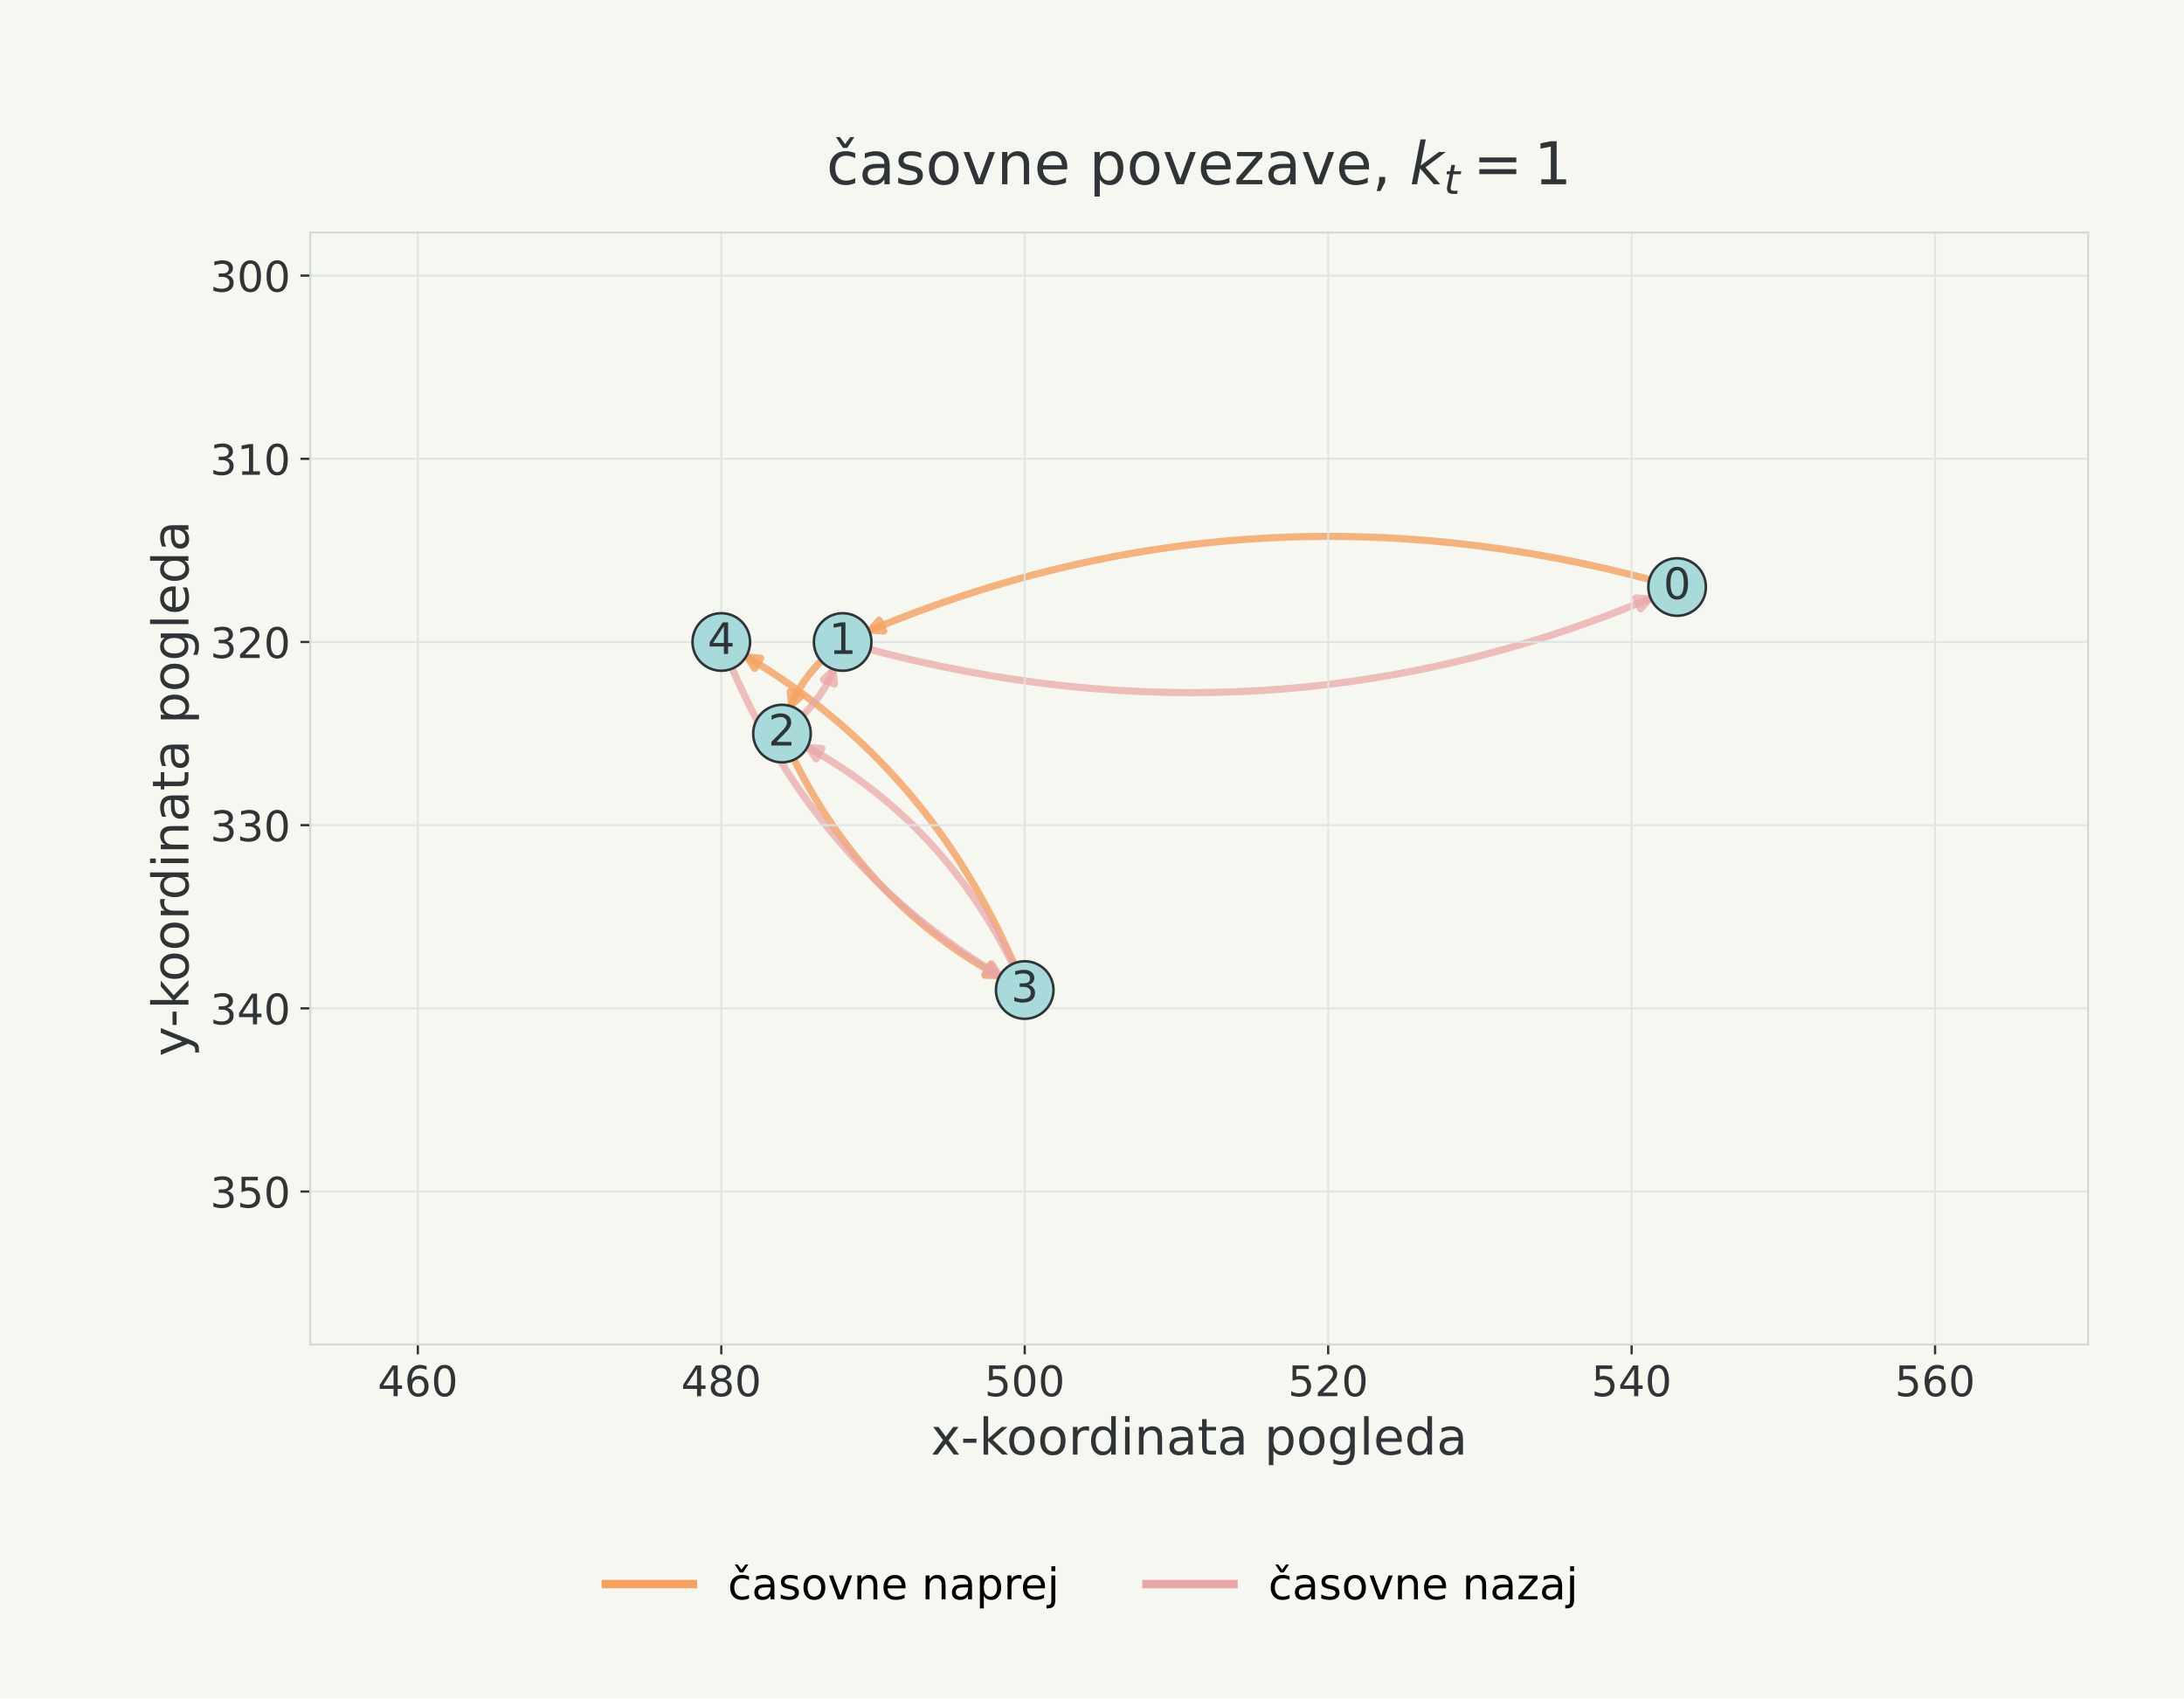
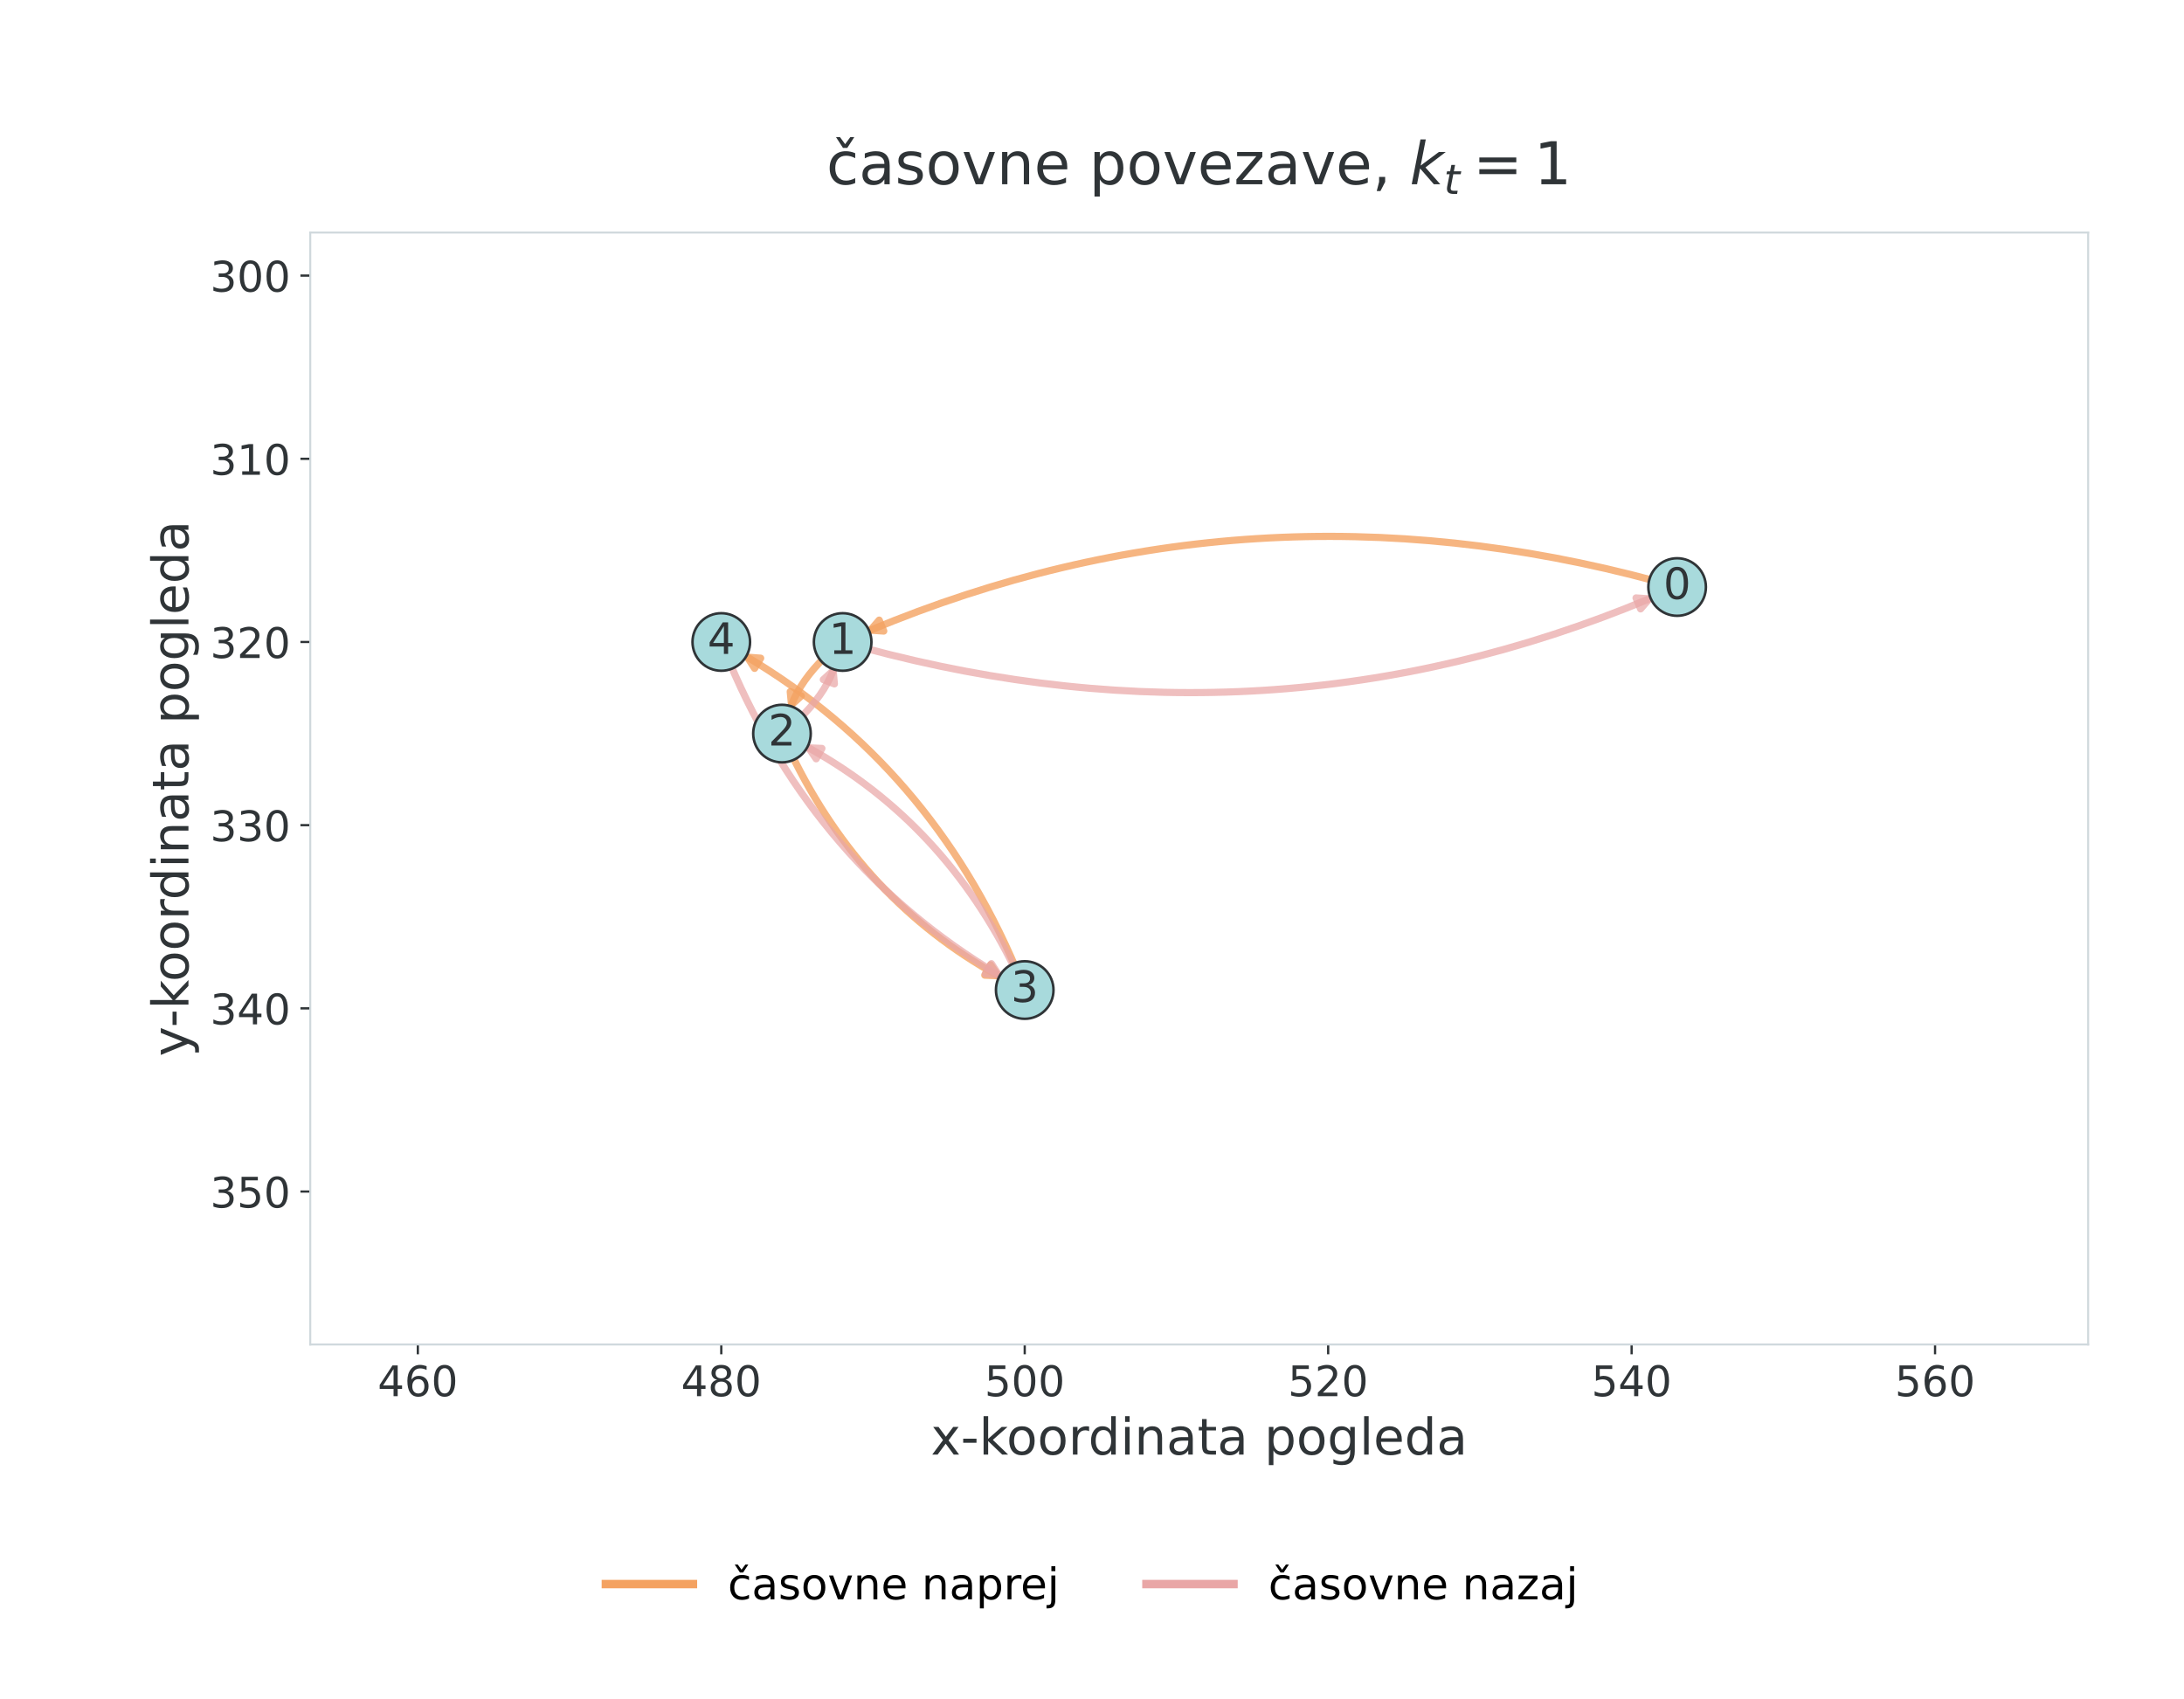
<svg xmlns="http://www.w3.org/2000/svg" xmlns:xlink="http://www.w3.org/1999/xlink" width="777.6pt" height="604.8pt" viewBox="0 0 777.6 604.8" version="1.1">
  <defs>
    <style type="text/css">*{stroke-linejoin: round; stroke-linecap: butt}</style>
  </defs>
  <g id="figure_1">
    <g id="patch_1">
-       <path d="M 0 604.8  L 777.6 604.8  L 777.6 0  L 0 0  z " style="fill: #f7f7f2" />
+       <path d="M 0 604.8  L 777.6 604.8  L 777.6 0  L 0 0  L 0 604.8  z " style="fill: none" />
    </g>
    <g id="axes_1">
      <g id="patch_2">
-         <path d="M 110.468 478.744  L 743.472 478.744  L 743.472 82.808  L 110.468 82.808  z " style="fill: #f7f7f2" />
+         <path d="M 110.468 478.744  L 743.472 478.744  L 743.472 82.808  L 110.468 82.808  L 110.468 478.744  z " style="fill: none" />
      </g>
      <g id="patch_3">
-         <path d="M 589.502 206.899  Q 445.227 167.947 309.945 224.385  " clip-path="url(#p583d70416a)" style="fill: none; opacity: 0.8; stroke: #f4a261; stroke-width: 2.556; stroke-linecap: round" />
-         <path d="M 314.656 224.708  L 309.945 224.385  L 313.03 220.81  z " clip-path="url(#p583d70416a)" style="fill: #f4a261; opacity: 0.8; stroke: #f4a261; stroke-width: 2.556; stroke-linecap: round" />
+         <path d="M 589.502 206.899  Q 445.227 167.947 309.945 224.385  " clip-path="url(#p5035ef466e)" style="fill: none; opacity: 0.8; stroke: #f4a261; stroke-width: 2.556; stroke-linecap: round" />
+         <path d="M 314.656 224.708  L 309.945 224.385  L 313.03 220.81  z " clip-path="url(#p5035ef466e)" style="fill: #f4a261; opacity: 0.8; stroke: #f4a261; stroke-width: 2.556; stroke-linecap: round" />
      </g>
      <g id="patch_4">
-         <path d="M 293.982 233.717  Q 285.187 242.23 281.807 250.983  " clip-path="url(#p583d70416a)" style="fill: none; opacity: 0.8; stroke: #f4a261; stroke-width: 2.556; stroke-linecap: round" />
-         <path d="M 285.299 247.804  L 281.807 250.983  L 281.359 246.282  z " clip-path="url(#p583d70416a)" style="fill: #f4a261; opacity: 0.8; stroke: #f4a261; stroke-width: 2.556; stroke-linecap: round" />
+         <path d="M 293.982 233.717  Q 285.187 242.23 281.807 250.983  " clip-path="url(#p5035ef466e)" style="fill: none; opacity: 0.8; stroke: #f4a261; stroke-width: 2.556; stroke-linecap: round" />
+         <path d="M 285.299 247.804  L 281.807 250.983  L 281.359 246.282  z " clip-path="url(#p5035ef466e)" style="fill: #f4a261; opacity: 0.8; stroke: #f4a261; stroke-width: 2.556; stroke-linecap: round" />
      </g>
      <g id="patch_5">
-         <path d="M 281.728 268.401  Q 307.038 320.679 355.347 347.44  " clip-path="url(#p583d70416a)" style="fill: none; opacity: 0.8; stroke: #f4a261; stroke-width: 2.556; stroke-linecap: round" />
-         <path d="M 352.675 343.546  L 355.347 347.44  L 350.628 347.24  z " clip-path="url(#p583d70416a)" style="fill: #f4a261; opacity: 0.8; stroke: #f4a261; stroke-width: 2.556; stroke-linecap: round" />
+         <path d="M 281.728 268.401  Q 307.038 320.679 355.347 347.44  " clip-path="url(#p5035ef466e)" style="fill: none; opacity: 0.8; stroke: #f4a261; stroke-width: 2.556; stroke-linecap: round" />
+         <path d="M 352.675 343.546  L 355.347 347.44  L 350.628 347.24  z " clip-path="url(#p5035ef466e)" style="fill: #f4a261; opacity: 0.8; stroke: #f4a261; stroke-width: 2.556; stroke-linecap: round" />
      </g>
      <g id="patch_6">
-         <path d="M 361.866 345.191  Q 331.197 272.806 266.126 234.013  " clip-path="url(#p583d70416a)" style="fill: none; opacity: 0.8; stroke: #f4a261; stroke-width: 2.556; stroke-linecap: round" />
-         <path d="M 268.673 237.99  L 266.126 234.013  L 270.836 234.362  z " clip-path="url(#p583d70416a)" style="fill: #f4a261; opacity: 0.8; stroke: #f4a261; stroke-width: 2.556; stroke-linecap: round" />
+         <path d="M 361.866 345.191  Q 331.197 272.806 266.126 234.013  " clip-path="url(#p5035ef466e)" style="fill: none; opacity: 0.8; stroke: #f4a261; stroke-width: 2.556; stroke-linecap: round" />
+         <path d="M 268.673 237.99  L 266.126 234.013  L 270.836 234.362  z " clip-path="url(#p5035ef466e)" style="fill: #f4a261; opacity: 0.8; stroke: #f4a261; stroke-width: 2.556; stroke-linecap: round" />
      </g>
      <g id="patch_7">
-         <path d="M 307.654 230.72  Q 451.929 269.672 587.211 213.233  " clip-path="url(#p583d70416a)" style="fill: none; opacity: 0.72; stroke: #e9a6a6; stroke-width: 2.556; stroke-linecap: round" />
-         <path d="M 582.5 212.91  L 587.211 213.233  L 584.126 216.809  z " clip-path="url(#p583d70416a)" style="fill: #e9a6a6; opacity: 0.72; stroke: #e9a6a6; stroke-width: 2.556; stroke-linecap: round" />
+         <path d="M 307.654 230.72  Q 451.929 269.672 587.211 213.233  " clip-path="url(#p5035ef466e)" style="fill: none; opacity: 0.72; stroke: #e9a6a6; stroke-width: 2.556; stroke-linecap: round" />
+         <path d="M 582.5 212.91  L 587.211 213.233  L 584.126 216.809  z " clip-path="url(#p5035ef466e)" style="fill: #e9a6a6; opacity: 0.72; stroke: #e9a6a6; stroke-width: 2.556; stroke-linecap: round" />
      </g>
      <g id="patch_8">
-         <path d="M 284.457 256.084  Q 293.252 247.571 296.632 238.818  " clip-path="url(#p583d70416a)" style="fill: none; opacity: 0.72; stroke: #e9a6a6; stroke-width: 2.556; stroke-linecap: round" />
-         <path d="M 293.14 241.997  L 296.632 238.818  L 297.08 243.519  z " clip-path="url(#p583d70416a)" style="fill: #e9a6a6; opacity: 0.72; stroke: #e9a6a6; stroke-width: 2.556; stroke-linecap: round" />
+         <path d="M 284.457 256.084  Q 293.252 247.571 296.632 238.818  " clip-path="url(#p5035ef466e)" style="fill: none; opacity: 0.72; stroke: #e9a6a6; stroke-width: 2.556; stroke-linecap: round" />
+         <path d="M 293.14 241.997  L 296.632 238.818  L 297.08 243.519  z " clip-path="url(#p5035ef466e)" style="fill: #e9a6a6; opacity: 0.72; stroke: #e9a6a6; stroke-width: 2.556; stroke-linecap: round" />
      </g>
      <g id="patch_9">
-         <path d="M 361.535 345.333  Q 336.225 293.055 287.916 266.295  " clip-path="url(#p583d70416a)" style="fill: none; opacity: 0.72; stroke: #e9a6a6; stroke-width: 2.556; stroke-linecap: round" />
-         <path d="M 290.588 270.189  L 287.916 266.295  L 292.635 266.494  z " clip-path="url(#p583d70416a)" style="fill: #e9a6a6; opacity: 0.72; stroke: #e9a6a6; stroke-width: 2.556; stroke-linecap: round" />
+         <path d="M 361.535 345.333  Q 336.225 293.055 287.916 266.295  " clip-path="url(#p5035ef466e)" style="fill: none; opacity: 0.72; stroke: #e9a6a6; stroke-width: 2.556; stroke-linecap: round" />
+         <path d="M 290.588 270.189  L 287.916 266.295  L 292.635 266.494  z " clip-path="url(#p5035ef466e)" style="fill: #e9a6a6; opacity: 0.72; stroke: #e9a6a6; stroke-width: 2.556; stroke-linecap: round" />
      </g>
      <g id="patch_10">
-         <path d="M 259.789 235.929  Q 290.458 308.315 355.529 347.108  " clip-path="url(#p583d70416a)" style="fill: none; opacity: 0.72; stroke: #e9a6a6; stroke-width: 2.556; stroke-linecap: round" />
-         <path d="M 352.982 343.131  L 355.529 347.108  L 350.819 346.759  z " clip-path="url(#p583d70416a)" style="fill: #e9a6a6; opacity: 0.72; stroke: #e9a6a6; stroke-width: 2.556; stroke-linecap: round" />
+         <path d="M 259.789 235.929  Q 290.458 308.315 355.529 347.108  " clip-path="url(#p5035ef466e)" style="fill: none; opacity: 0.72; stroke: #e9a6a6; stroke-width: 2.556; stroke-linecap: round" />
+         <path d="M 352.982 343.131  L 355.529 347.108  L 350.819 346.759  z " clip-path="url(#p5035ef466e)" style="fill: #e9a6a6; opacity: 0.72; stroke: #e9a6a6; stroke-width: 2.556; stroke-linecap: round" />
      </g>
      <g id="matplotlib.axis_1">
        <g id="xtick_1">
          <g id="line2d_1">
-             <path d="M 148.768 478.744  L 148.768 82.808  " clip-path="url(#p583d70416a)" style="fill: none; stroke: #dde4e6; stroke-opacity: 0.9; stroke-width: 0.7; stroke-linecap: square" />
-           </g>
-           <g id="line2d_2">
            <defs>
-               <path id="m5af63f754f" d="M 0 0  L 0 3.5  " style="stroke: #2f3437; stroke-width: 0.8" />
+               <path id="mf5d65e8326" d="M 0 0  L 0 3.5  " style="stroke: #2f3437; stroke-width: 0.8" />
            </defs>
            <g>
-               <use xlink:href="#m5af63f754f" x="148.768" y="478.744" style="fill: #2f3437; stroke: #2f3437; stroke-width: 0.8" />
+               <use xlink:href="#mf5d65e8326" x="148.768" y="478.744" style="fill: #2f3437; stroke: #2f3437; stroke-width: 0.8" />
            </g>
          </g>
          <g id="text_1">
            <text style="font-size: 15px; font-family: 'DejaVu Sans'; text-anchor: middle; fill: #2f3437" x="148.768" y="497.142" transform="rotate(-0 148.768 497.1417)">460</text>
          </g>
        </g>
        <g id="xtick_2">
-           <g id="line2d_3">
-             <path d="M 256.808 478.744  L 256.808 82.808  " clip-path="url(#p583d70416a)" style="fill: none; stroke: #dde4e6; stroke-opacity: 0.9; stroke-width: 0.7; stroke-linecap: square" />
-           </g>
-           <g id="line2d_4">
-             <g>
-               <use xlink:href="#m5af63f754f" x="256.808" y="478.744" style="fill: #2f3437; stroke: #2f3437; stroke-width: 0.8" />
+           <g id="line2d_2">
+             <g>
+               <use xlink:href="#mf5d65e8326" x="256.808" y="478.744" style="fill: #2f3437; stroke: #2f3437; stroke-width: 0.8" />
            </g>
          </g>
          <g id="text_2">
            <text style="font-size: 15px; font-family: 'DejaVu Sans'; text-anchor: middle; fill: #2f3437" x="256.808" y="497.142" transform="rotate(-0 256.8076 497.1417)">480</text>
          </g>
        </g>
        <g id="xtick_3">
-           <g id="line2d_5">
-             <path d="M 364.847 478.744  L 364.847 82.808  " clip-path="url(#p583d70416a)" style="fill: none; stroke: #dde4e6; stroke-opacity: 0.9; stroke-width: 0.7; stroke-linecap: square" />
-           </g>
-           <g id="line2d_6">
-             <g>
-               <use xlink:href="#m5af63f754f" x="364.847" y="478.744" style="fill: #2f3437; stroke: #2f3437; stroke-width: 0.8" />
+           <g id="line2d_3">
+             <g>
+               <use xlink:href="#mf5d65e8326" x="364.847" y="478.744" style="fill: #2f3437; stroke: #2f3437; stroke-width: 0.8" />
            </g>
          </g>
          <g id="text_3">
            <text style="font-size: 15px; font-family: 'DejaVu Sans'; text-anchor: middle; fill: #2f3437" x="364.847" y="497.142" transform="rotate(-0 364.8472 497.1417)">500</text>
          </g>
        </g>
        <g id="xtick_4">
-           <g id="line2d_7">
-             <path d="M 472.887 478.744  L 472.887 82.808  " clip-path="url(#p583d70416a)" style="fill: none; stroke: #dde4e6; stroke-opacity: 0.9; stroke-width: 0.7; stroke-linecap: square" />
-           </g>
-           <g id="line2d_8">
-             <g>
-               <use xlink:href="#m5af63f754f" x="472.887" y="478.744" style="fill: #2f3437; stroke: #2f3437; stroke-width: 0.8" />
+           <g id="line2d_4">
+             <g>
+               <use xlink:href="#mf5d65e8326" x="472.887" y="478.744" style="fill: #2f3437; stroke: #2f3437; stroke-width: 0.8" />
            </g>
          </g>
          <g id="text_4">
            <text style="font-size: 15px; font-family: 'DejaVu Sans'; text-anchor: middle; fill: #2f3437" x="472.887" y="497.142" transform="rotate(-0 472.8868 497.1417)">520</text>
          </g>
        </g>
        <g id="xtick_5">
-           <g id="line2d_9">
-             <path d="M 580.926 478.744  L 580.926 82.808  " clip-path="url(#p583d70416a)" style="fill: none; stroke: #dde4e6; stroke-opacity: 0.9; stroke-width: 0.7; stroke-linecap: square" />
-           </g>
-           <g id="line2d_10">
-             <g>
-               <use xlink:href="#m5af63f754f" x="580.926" y="478.744" style="fill: #2f3437; stroke: #2f3437; stroke-width: 0.8" />
+           <g id="line2d_5">
+             <g>
+               <use xlink:href="#mf5d65e8326" x="580.926" y="478.744" style="fill: #2f3437; stroke: #2f3437; stroke-width: 0.8" />
            </g>
          </g>
          <g id="text_5">
            <text style="font-size: 15px; font-family: 'DejaVu Sans'; text-anchor: middle; fill: #2f3437" x="580.926" y="497.142" transform="rotate(-0 580.9264 497.1417)">540</text>
          </g>
        </g>
        <g id="xtick_6">
-           <g id="line2d_11">
-             <path d="M 688.966 478.744  L 688.966 82.808  " clip-path="url(#p583d70416a)" style="fill: none; stroke: #dde4e6; stroke-opacity: 0.9; stroke-width: 0.7; stroke-linecap: square" />
-           </g>
-           <g id="line2d_12">
-             <g>
-               <use xlink:href="#m5af63f754f" x="688.966" y="478.744" style="fill: #2f3437; stroke: #2f3437; stroke-width: 0.8" />
+           <g id="line2d_6">
+             <g>
+               <use xlink:href="#mf5d65e8326" x="688.966" y="478.744" style="fill: #2f3437; stroke: #2f3437; stroke-width: 0.8" />
            </g>
          </g>
          <g id="text_6">
            <text style="font-size: 15px; font-family: 'DejaVu Sans'; text-anchor: middle; fill: #2f3437" x="688.966" y="497.142" transform="rotate(-0 688.966 497.1417)">560</text>
          </g>
        </g>
        <g id="text_7">
          <text style="font-size: 18px; font-family: 'DejaVu Sans'; text-anchor: middle; fill: #2f3437" x="426.97" y="517.938" transform="rotate(-0 426.97 517.9384)">x-koordinata pogleda</text>
        </g>
      </g>
      <g id="matplotlib.axis_2">
        <g id="ytick_1">
-           <g id="line2d_13">
-             <path d="M 110.468 98.137  L 743.472 98.137  " clip-path="url(#p583d70416a)" style="fill: none; stroke: #dde4e6; stroke-opacity: 0.9; stroke-width: 0.7; stroke-linecap: square" />
-           </g>
-           <g id="line2d_14">
+           <g id="line2d_7">
            <defs>
-               <path id="mf06993a4c8" d="M 0 0  L -3.5 0  " style="stroke: #2f3437; stroke-width: 0.8" />
+               <path id="m624d91e4c2" d="M 0 0  L -3.5 0  " style="stroke: #2f3437; stroke-width: 0.8" />
            </defs>
            <g>
-               <use xlink:href="#mf06993a4c8" x="110.468" y="98.137" style="fill: #2f3437; stroke: #2f3437; stroke-width: 0.8" />
+               <use xlink:href="#m624d91e4c2" x="110.468" y="98.137" style="fill: #2f3437; stroke: #2f3437; stroke-width: 0.8" />
            </g>
          </g>
          <g id="text_8">
            <text style="font-size: 15px; font-family: 'DejaVu Sans'; text-anchor: end; fill: #2f3437" x="103.468" y="103.835" transform="rotate(-0 103.468 103.8355)">300</text>
          </g>
        </g>
        <g id="ytick_2">
-           <g id="line2d_15">
-             <path d="M 110.468 163.365  L 743.472 163.365  " clip-path="url(#p583d70416a)" style="fill: none; stroke: #dde4e6; stroke-opacity: 0.9; stroke-width: 0.7; stroke-linecap: square" />
-           </g>
-           <g id="line2d_16">
-             <g>
-               <use xlink:href="#mf06993a4c8" x="110.468" y="163.365" style="fill: #2f3437; stroke: #2f3437; stroke-width: 0.8" />
+           <g id="line2d_8">
+             <g>
+               <use xlink:href="#m624d91e4c2" x="110.468" y="163.365" style="fill: #2f3437; stroke: #2f3437; stroke-width: 0.8" />
            </g>
          </g>
          <g id="text_9">
            <text style="font-size: 15px; font-family: 'DejaVu Sans'; text-anchor: end; fill: #2f3437" x="103.468" y="169.064" transform="rotate(-0 103.468 169.0638)">310</text>
          </g>
        </g>
        <g id="ytick_3">
-           <g id="line2d_17">
-             <path d="M 110.468 228.593  L 743.472 228.593  " clip-path="url(#p583d70416a)" style="fill: none; stroke: #dde4e6; stroke-opacity: 0.9; stroke-width: 0.7; stroke-linecap: square" />
-           </g>
-           <g id="line2d_18">
-             <g>
-               <use xlink:href="#mf06993a4c8" x="110.468" y="228.593" style="fill: #2f3437; stroke: #2f3437; stroke-width: 0.8" />
+           <g id="line2d_9">
+             <g>
+               <use xlink:href="#m624d91e4c2" x="110.468" y="228.593" style="fill: #2f3437; stroke: #2f3437; stroke-width: 0.8" />
            </g>
          </g>
          <g id="text_10">
            <text style="font-size: 15px; font-family: 'DejaVu Sans'; text-anchor: end; fill: #2f3437" x="103.468" y="234.292" transform="rotate(-0 103.468 234.2922)">320</text>
          </g>
        </g>
        <g id="ytick_4">
-           <g id="line2d_19">
-             <path d="M 110.468 293.822  L 743.472 293.822  " clip-path="url(#p583d70416a)" style="fill: none; stroke: #dde4e6; stroke-opacity: 0.9; stroke-width: 0.7; stroke-linecap: square" />
-           </g>
-           <g id="line2d_20">
-             <g>
-               <use xlink:href="#mf06993a4c8" x="110.468" y="293.822" style="fill: #2f3437; stroke: #2f3437; stroke-width: 0.8" />
+           <g id="line2d_10">
+             <g>
+               <use xlink:href="#m624d91e4c2" x="110.468" y="293.822" style="fill: #2f3437; stroke: #2f3437; stroke-width: 0.8" />
            </g>
          </g>
          <g id="text_11">
            <text style="font-size: 15px; font-family: 'DejaVu Sans'; text-anchor: end; fill: #2f3437" x="103.468" y="299.52" transform="rotate(-0 103.468 299.5205)">330</text>
          </g>
        </g>
        <g id="ytick_5">
-           <g id="line2d_21">
-             <path d="M 110.468 359.05  L 743.472 359.05  " clip-path="url(#p583d70416a)" style="fill: none; stroke: #dde4e6; stroke-opacity: 0.9; stroke-width: 0.7; stroke-linecap: square" />
-           </g>
-           <g id="line2d_22">
-             <g>
-               <use xlink:href="#mf06993a4c8" x="110.468" y="359.05" style="fill: #2f3437; stroke: #2f3437; stroke-width: 0.8" />
+           <g id="line2d_11">
+             <g>
+               <use xlink:href="#m624d91e4c2" x="110.468" y="359.05" style="fill: #2f3437; stroke: #2f3437; stroke-width: 0.8" />
            </g>
          </g>
          <g id="text_12">
            <text style="font-size: 15px; font-family: 'DejaVu Sans'; text-anchor: end; fill: #2f3437" x="103.468" y="364.749" transform="rotate(-0 103.468 364.7488)">340</text>
          </g>
        </g>
        <g id="ytick_6">
-           <g id="line2d_23">
-             <path d="M 110.468 424.278  L 743.472 424.278  " clip-path="url(#p583d70416a)" style="fill: none; stroke: #dde4e6; stroke-opacity: 0.9; stroke-width: 0.7; stroke-linecap: square" />
-           </g>
-           <g id="line2d_24">
-             <g>
-               <use xlink:href="#mf06993a4c8" x="110.468" y="424.278" style="fill: #2f3437; stroke: #2f3437; stroke-width: 0.8" />
+           <g id="line2d_12">
+             <g>
+               <use xlink:href="#m624d91e4c2" x="110.468" y="424.278" style="fill: #2f3437; stroke: #2f3437; stroke-width: 0.8" />
            </g>
          </g>
          <g id="text_13">
            <text style="font-size: 15px; font-family: 'DejaVu Sans'; text-anchor: end; fill: #2f3437" x="103.468" y="429.977" transform="rotate(-0 103.468 429.9772)">350</text>
          </g>
        </g>
        <g id="text_14">
          <text style="font-size: 18px; font-family: 'DejaVu Sans'; text-anchor: middle; fill: #2f3437" x="67.093" y="280.776" transform="rotate(-90 67.09331 280.776)">y-koordinata pogleda</text>
        </g>
      </g>
      <g id="patch_11">
        <path d="M 110.468 478.744  L 110.468 82.808  " style="fill: none; stroke: #cfd8dc; stroke-width: 0.7; stroke-linejoin: miter; stroke-linecap: square" />
      </g>
      <g id="patch_12">
        <path d="M 743.472 478.744  L 743.472 82.808  " style="fill: none; stroke: #cfd8dc; stroke-width: 0.7; stroke-linejoin: miter; stroke-linecap: square" />
      </g>
      <g id="patch_13">
        <path d="M 110.468 478.744  L 743.472 478.744  " style="fill: none; stroke: #cfd8dc; stroke-width: 0.7; stroke-linejoin: miter; stroke-linecap: square" />
      </g>
      <g id="patch_14">
        <path d="M 110.468 82.808  L 743.472 82.808  " style="fill: none; stroke: #cfd8dc; stroke-width: 0.7; stroke-linejoin: miter; stroke-linecap: square" />
      </g>
      <g id="PathCollection_1">
        <defs>
-           <path id="m05c8a2a41e" d="M 0 10.247  C 2.718 10.247 5.324 9.167 7.246 7.246  C 9.167 5.324 10.247 2.718 10.247 0  C 10.247 -2.718 9.167 -5.324 7.246 -7.246  C 5.324 -9.167 2.718 -10.247 0 -10.247  C -2.718 -10.247 -5.324 -9.167 -7.246 -7.246  C -9.167 -5.324 -10.247 -2.718 -10.247 0  C -10.247 2.718 -9.167 5.324 -7.246 7.246  C -5.324 9.167 -2.718 10.247 0 10.247  z " style="stroke: #2f3437; stroke-width: 0.9" />
+           <path id="mc7274d9073" d="M 0 10.247  C 2.718 10.247 5.324 9.167 7.246 7.246  C 9.167 5.324 10.247 2.718 10.247 0  C 10.247 -2.718 9.167 -5.324 7.246 -7.246  C 5.324 -9.167 2.718 -10.247 0 -10.247  C -2.718 -10.247 -5.324 -9.167 -7.246 -7.246  C -9.167 -5.324 -10.247 -2.718 -10.247 0  C -10.247 2.718 -9.167 5.324 -7.246 7.246  C -5.324 9.167 -2.718 10.247 0 10.247  z " style="stroke: #2f3437; stroke-width: 0.9" />
        </defs>
-         <g clip-path="url(#p583d70416a)">
-           <use xlink:href="#m05c8a2a41e" x="597.132" y="209.025" style="fill: #a8dadc; stroke: #2f3437; stroke-width: 0.9" />
+         <g clip-path="url(#p5035ef466e)">
+           <use xlink:href="#mc7274d9073" x="597.132" y="209.025" style="fill: #a8dadc; stroke: #2f3437; stroke-width: 0.9" />
        </g>
      </g>
      <g id="PathCollection_2">
-         <g clip-path="url(#p583d70416a)">
-           <use xlink:href="#m05c8a2a41e" x="300.023" y="228.593" style="fill: #a8dadc; stroke: #2f3437; stroke-width: 0.9" />
+         <g clip-path="url(#p5035ef466e)">
+           <use xlink:href="#mc7274d9073" x="300.023" y="228.593" style="fill: #a8dadc; stroke: #2f3437; stroke-width: 0.9" />
        </g>
      </g>
      <g id="PathCollection_3">
-         <g clip-path="url(#p583d70416a)">
-           <use xlink:href="#m05c8a2a41e" x="278.416" y="261.207" style="fill: #a8dadc; stroke: #2f3437; stroke-width: 0.9" />
+         <g clip-path="url(#p5035ef466e)">
+           <use xlink:href="#mc7274d9073" x="278.416" y="261.207" style="fill: #a8dadc; stroke: #2f3437; stroke-width: 0.9" />
        </g>
      </g>
      <g id="PathCollection_4">
-         <g clip-path="url(#p583d70416a)">
-           <use xlink:href="#m05c8a2a41e" x="364.847" y="352.527" style="fill: #a8dadc; stroke: #2f3437; stroke-width: 0.9" />
+         <g clip-path="url(#p5035ef466e)">
+           <use xlink:href="#mc7274d9073" x="364.847" y="352.527" style="fill: #a8dadc; stroke: #2f3437; stroke-width: 0.9" />
        </g>
      </g>
      <g id="PathCollection_5">
-         <g clip-path="url(#p583d70416a)">
-           <use xlink:href="#m05c8a2a41e" x="256.808" y="228.593" style="fill: #a8dadc; stroke: #2f3437; stroke-width: 0.9" />
+         <g clip-path="url(#p5035ef466e)">
+           <use xlink:href="#mc7274d9073" x="256.808" y="228.593" style="fill: #a8dadc; stroke: #2f3437; stroke-width: 0.9" />
        </g>
      </g>
      <g id="text_15">
        <g style="fill: #2f3437" transform="translate(294.25 65.808)">
          <text>
            <tspan x="0" y="-0.203" style="font-size: 21px; font-family: 'DejaVu Sans'; fill: #2f3437">č</tspan>
            <tspan x="11.546" y="-0.203" style="font-size: 21px; font-family: 'DejaVu Sans'; fill: #2f3437">a</tspan>
            <tspan x="24.415" y="-0.203" style="font-size: 21px; font-family: 'DejaVu Sans'; fill: #2f3437">s</tspan>
            <tspan x="35.355" y="-0.203" style="font-size: 21px; font-family: 'DejaVu Sans'; fill: #2f3437">o</tspan>
            <tspan x="48.204" y="-0.203" style="font-size: 21px; font-family: 'DejaVu Sans'; fill: #2f3437">v</tspan>
            <tspan x="60.631" y="-0.203" style="font-size: 21px; font-family: 'DejaVu Sans'; fill: #2f3437">n</tspan>
            <tspan x="73.941" y="-0.203" style="font-size: 21px; font-family: 'DejaVu Sans'; fill: #2f3437">e</tspan>
            <tspan x="86.861" y="-0.203" style="font-size: 21px; font-family: 'DejaVu Sans'; fill: #2f3437"> </tspan>
            <tspan x="93.536" y="-0.203" style="font-size: 21px; font-family: 'DejaVu Sans'; fill: #2f3437">p</tspan>
            <tspan x="106.866" y="-0.203" style="font-size: 21px; font-family: 'DejaVu Sans'; fill: #2f3437">o</tspan>
            <tspan x="119.714" y="-0.203" style="font-size: 21px; font-family: 'DejaVu Sans'; fill: #2f3437">v</tspan>
            <tspan x="132.142" y="-0.203" style="font-size: 21px; font-family: 'DejaVu Sans'; fill: #2f3437">e</tspan>
            <tspan x="145.062" y="-0.203" style="font-size: 21px; font-family: 'DejaVu Sans'; fill: #2f3437">z</tspan>
            <tspan x="156.085" y="-0.203" style="font-size: 21px; font-family: 'DejaVu Sans'; fill: #2f3437">a</tspan>
            <tspan x="168.954" y="-0.203" style="font-size: 21px; font-family: 'DejaVu Sans'; fill: #2f3437">v</tspan>
            <tspan x="181.381" y="-0.203" style="font-size: 21px; font-family: 'DejaVu Sans'; fill: #2f3437">e</tspan>
            <tspan x="194.301" y="-0.203" style="font-size: 21px; font-family: 'DejaVu Sans'; fill: #2f3437">,</tspan>
            <tspan x="200.977" y="-0.203" style="font-size: 21px; font-family: 'DejaVu Sans'; fill: #2f3437"> </tspan>
            <tspan x="230.242" y="-0.203" style="font-size: 21px; font-family: 'DejaVu Sans'; fill: #2f3437">=</tspan>
            <tspan x="251.929" y="-0.203" style="font-size: 21px; font-family: 'DejaVu Sans'; fill: #2f3437">1</tspan>
            <tspan x="207.652" y="-0.203" style="font-style: oblique; font-size: 21px; font-family: 'DejaVu Sans'; fill: #2f3437">k</tspan>
            <tspan x="219.813" y="3.242" style="font-style: oblique; font-size: 14.7px; font-family: 'DejaVu Sans'; fill: #2f3437">t</tspan>
          </text>
        </g>
      </g>
      <g id="text_16">
        <text style="font-size: 15.4px; font-family: 'DejaVu Sans'; text-anchor: middle; fill: #2f3437" x="597.132" y="213.274" transform="rotate(-0 597.1324 213.2743)">0</text>
      </g>
      <g id="text_17">
        <text style="font-size: 15.4px; font-family: 'DejaVu Sans'; text-anchor: middle; fill: #2f3437" x="300.023" y="232.843" transform="rotate(-0 300.0235 232.8428)">1</text>
      </g>
      <g id="text_18">
        <text style="font-size: 15.4px; font-family: 'DejaVu Sans'; text-anchor: middle; fill: #2f3437" x="278.416" y="265.457" transform="rotate(-0 278.4156 265.4569)">2</text>
      </g>
      <g id="text_19">
        <text style="font-size: 15.4px; font-family: 'DejaVu Sans'; text-anchor: middle; fill: #2f3437" x="364.847" y="356.777" transform="rotate(-0 364.8472 356.7766)">3</text>
      </g>
      <g id="text_20">
        <text style="font-size: 15.4px; font-family: 'DejaVu Sans'; text-anchor: middle; fill: #2f3437" x="256.808" y="232.843" transform="rotate(-0 256.8076 232.8428)">4</text>
      </g>
    </g>
    <g id="legend_1">
-       <g id="line2d_25">
+       <g id="line2d_13">
        <path d="M 215.715 564.057  L 231.215 564.057  L 246.715 564.057  " style="fill: none; stroke: #f4a261; stroke-width: 3; stroke-linecap: square" />
      </g>
      <g id="text_21">
        <text style="font-size: 15.5px; font-family: 'DejaVu Sans'; text-anchor: start" x="259.115" y="569.482" transform="rotate(-0 259.1146 569.4825)">časovne naprej</text>
      </g>
-       <g id="line2d_26">
+       <g id="line2d_14">
        <path d="M 408.183 564.057  L 423.683 564.057  L 439.183 564.057  " style="fill: none; stroke: #e9a6a6; stroke-width: 3; stroke-linecap: square" />
      </g>
      <g id="text_22">
        <text style="font-size: 15.5px; font-family: 'DejaVu Sans'; text-anchor: start" x="451.583" y="569.482" transform="rotate(-0 451.5835 569.4825)">časovne nazaj</text>
      </g>
    </g>
  </g>
  <defs>
-     <clipPath id="p583d70416a">
+     <clipPath id="p5035ef466e">
      <rect x="110.468" y="82.808" width="633.004" height="395.936" />
    </clipPath>
  </defs>
</svg>
